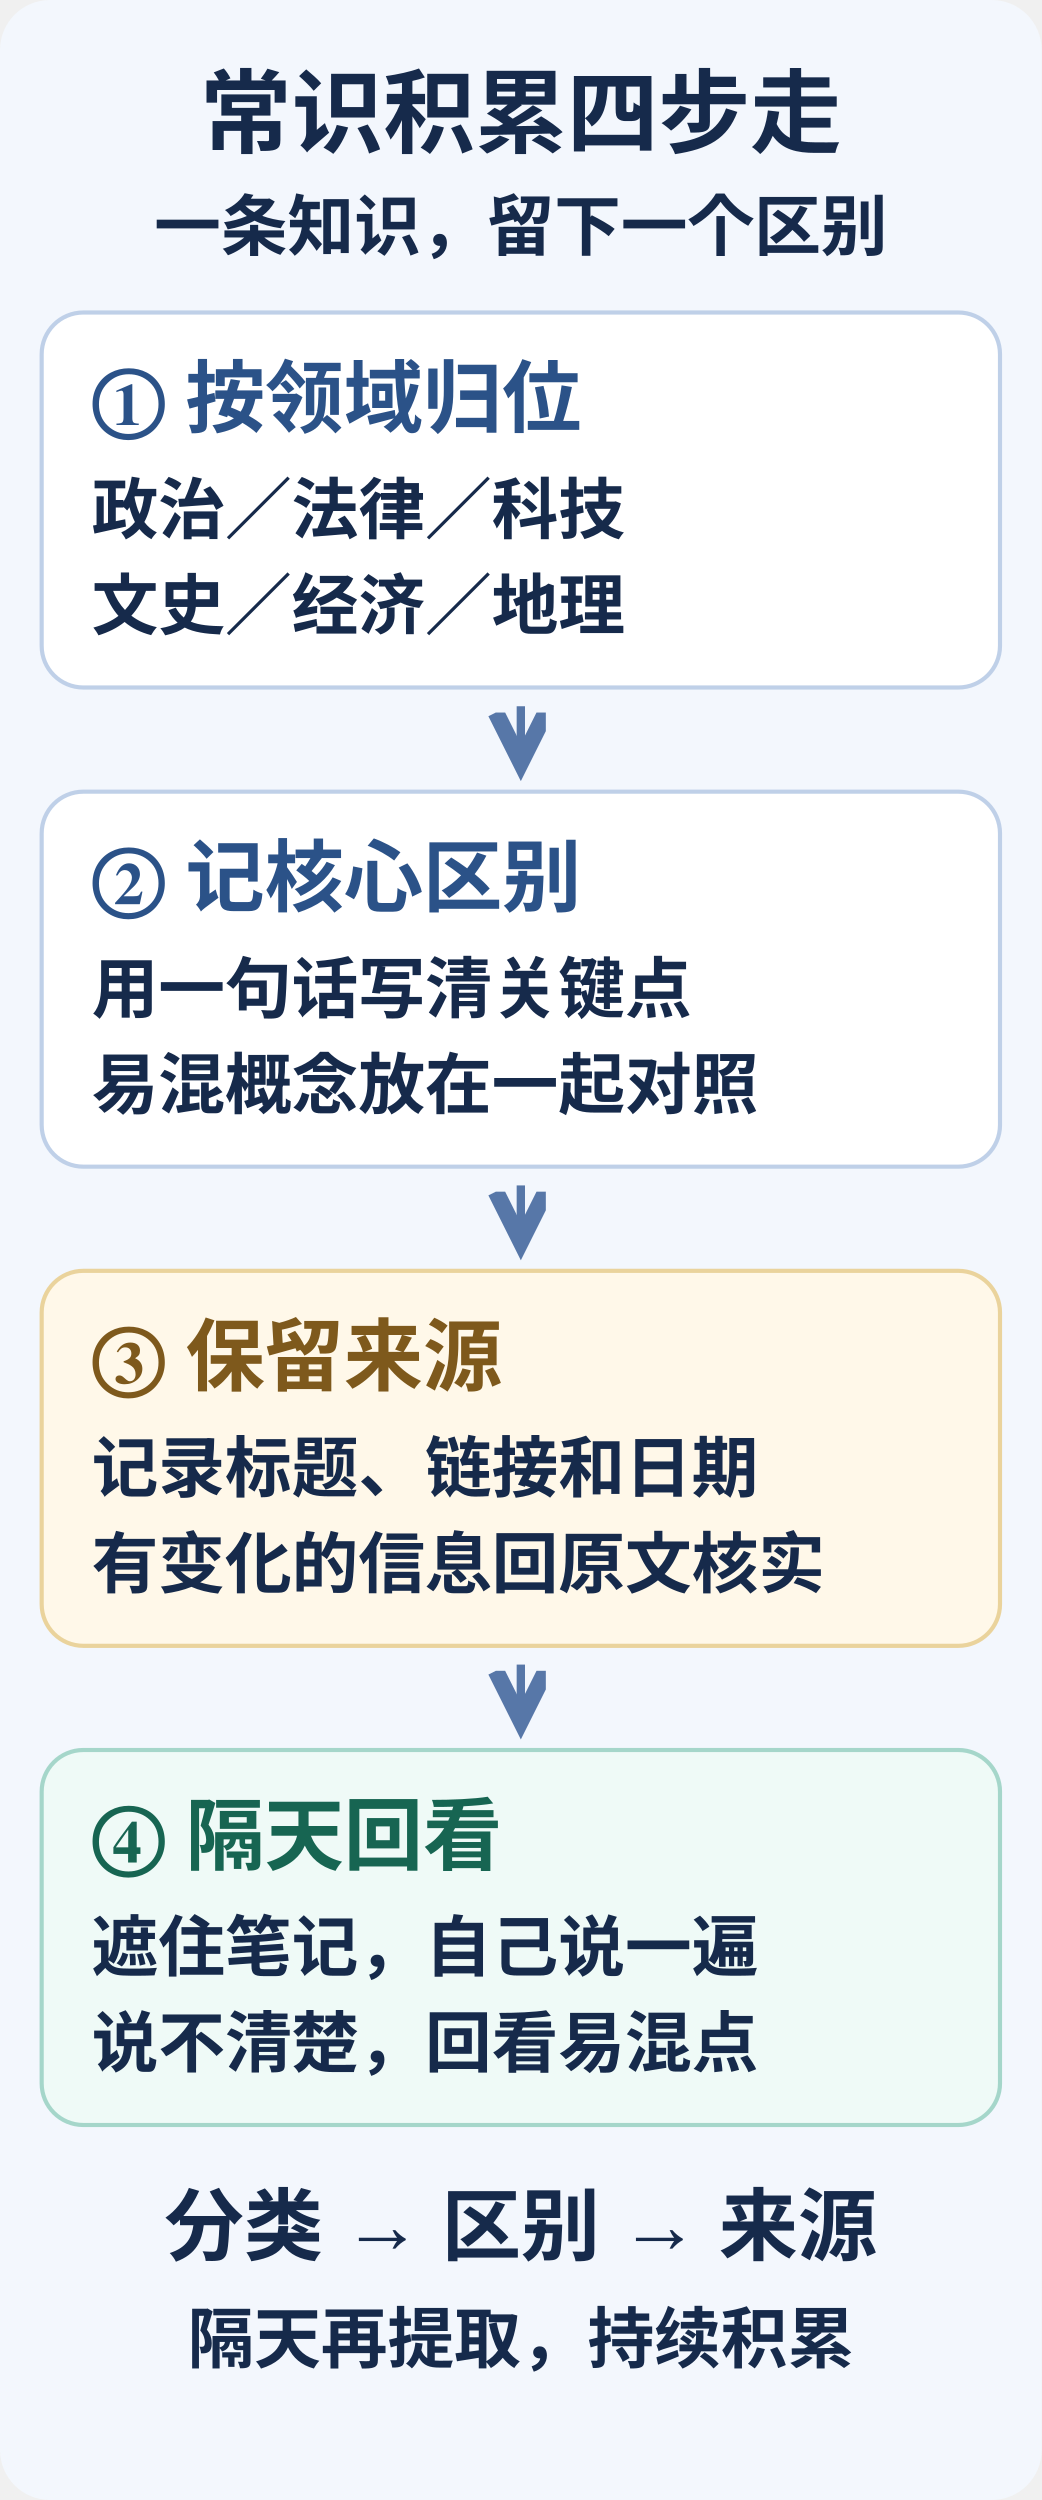
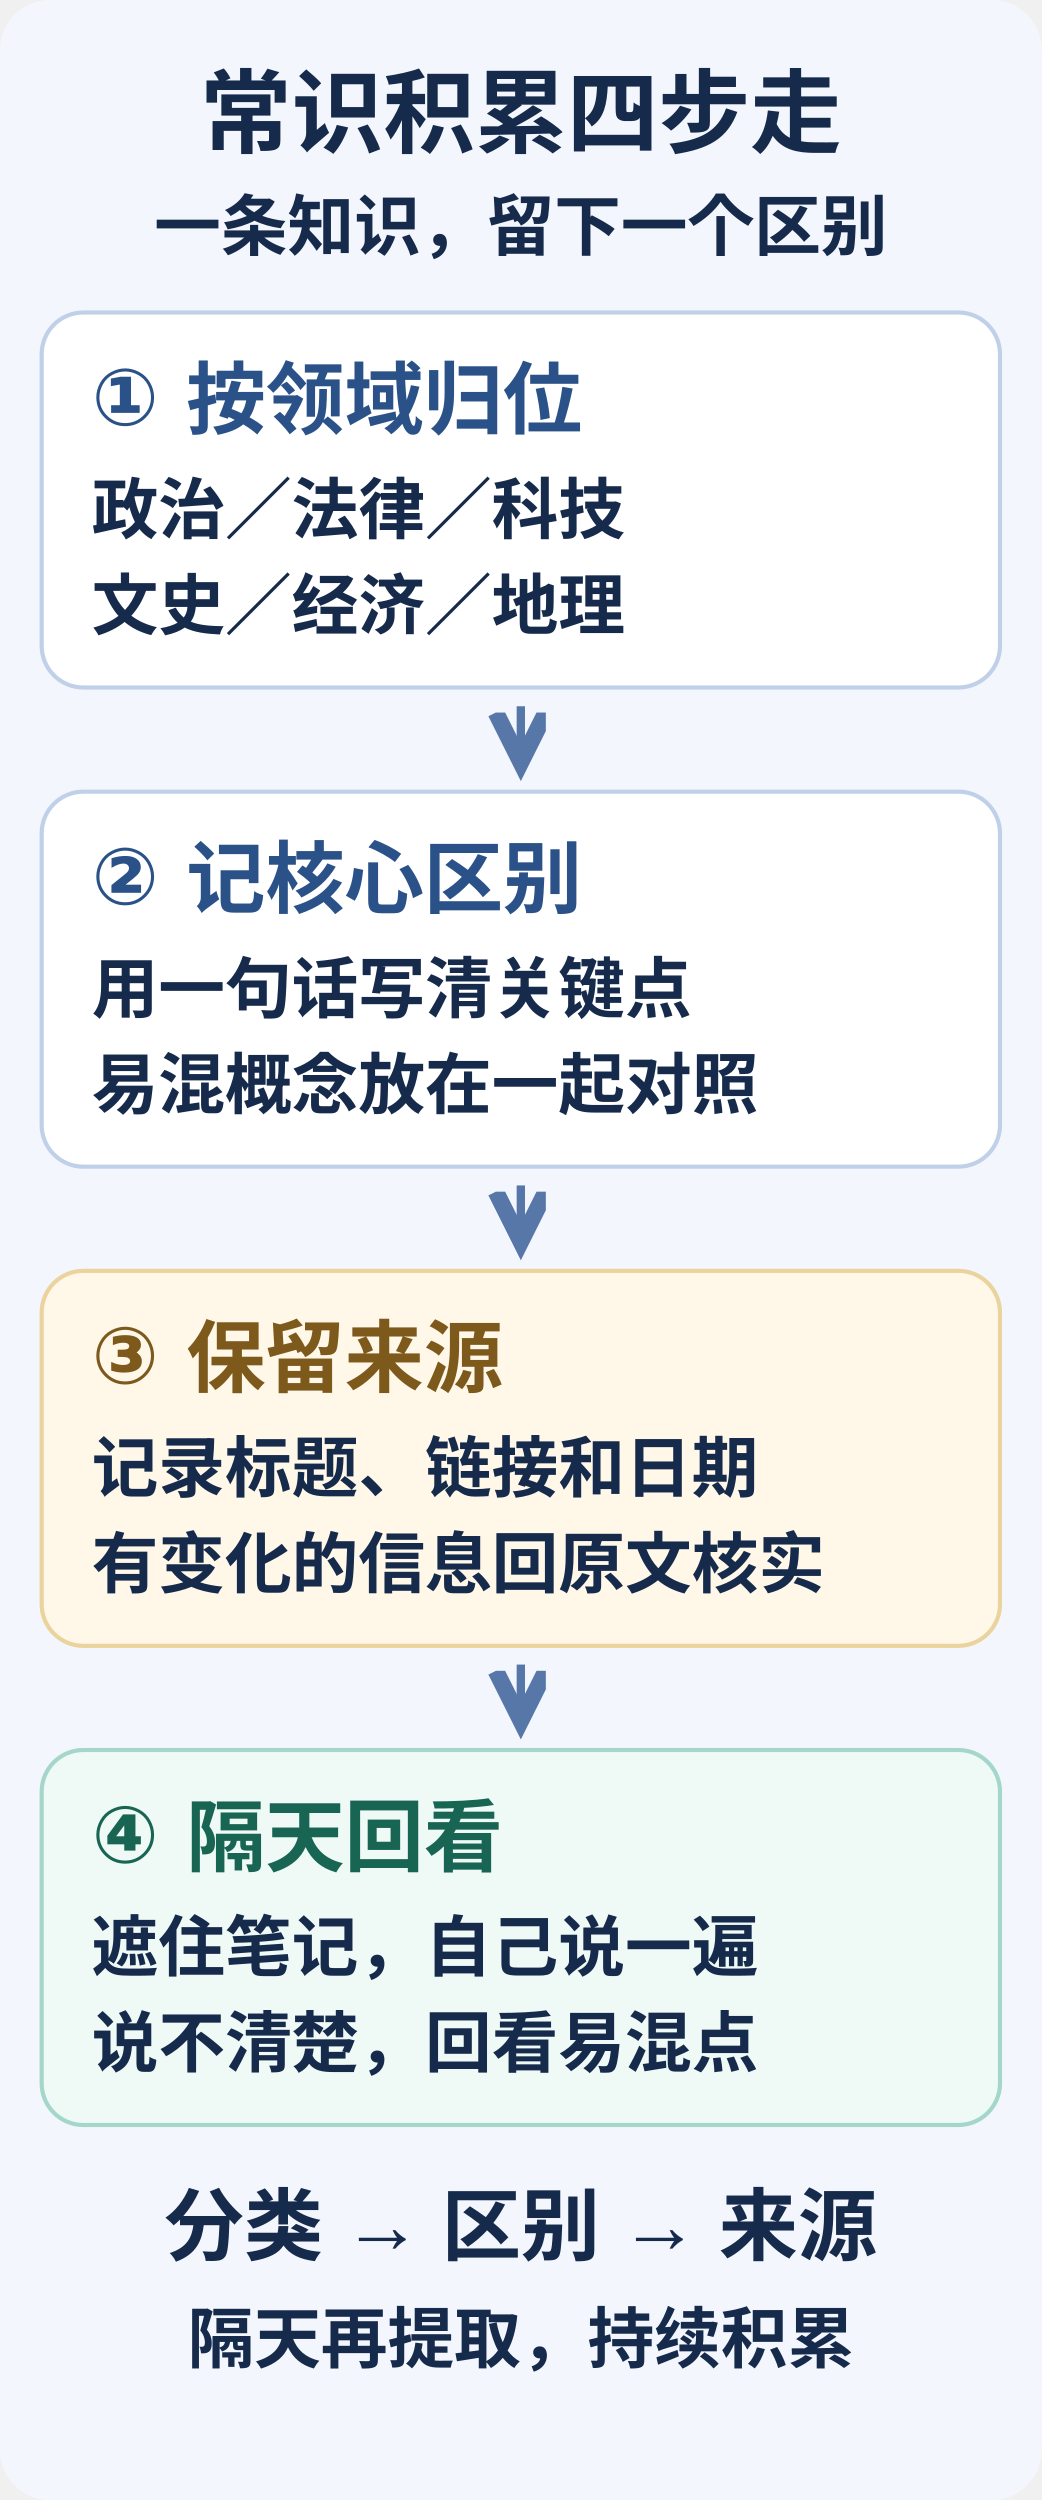
<svg xmlns="http://www.w3.org/2000/svg" width="500" height="1200" viewBox="0 0 500 1200" role="img" aria-labelledby="title desc">
  <defs>
    <marker id="arrow" markerWidth="10" markerHeight="10" refX="6" refY="3" orient="auto">
      <path d="M0 0 L6 3 L0 6" fill="none" stroke="#5777a8" stroke-width="2" />
    </marker>
  </defs>
  <rect width="500" height="1200" rx="24" fill="#f3f7fd" />
-   <g font-family="'Times New Roman', 'KaiTi', '楷体', 'STKaiti', 'Kaiti SC', serif" fill="#162a4b">
+   <g font-family="'Times New Roman', 'Microsoft YaHei', '微软雅黑', 'PingFang SC', 'Hiragino Sans GB', sans-serif" fill="#162a4b">
    <text x="250" y="70" font-size="44" font-weight="800" text-anchor="middle">常识积累四步走</text>
    <text x="250" y="120" font-size="32" font-weight="600" text-anchor="middle">一条知识，留下一个区别</text>
    <rect x="20" y="150" width="460" height="180" rx="20" fill="#fff" stroke="#bfd0e8" stroke-width="2" />
    <text x="44" y="204" font-size="38" font-weight="800" fill="#2b5288">① 按领域归位</text>
    <text x="44" y="256" font-size="32" font-weight="600">政治／法律／科技</text>
    <text x="44" y="302" font-size="32" font-weight="600">文史／经济／地理</text>
    <path d="M250 339 V366" fill="none" stroke="#5777a8" stroke-width="4" marker-end="url(#arrow)" />
    <rect x="20" y="380" width="460" height="180" rx="20" fill="#fff" stroke="#bfd0e8" stroke-width="2" />
    <text x="44" y="434" font-size="38" font-weight="800" fill="#2b5288">② 记核心区别</text>
    <text x="44" y="486" font-size="32" font-weight="600">用一句话写清关键点</text>
    <text x="44" y="532" font-size="32" font-weight="600">易混概念放在一起对照</text>
    <path d="M250 569 V596" fill="none" stroke="#5777a8" stroke-width="4" marker-end="url(#arrow)" />
    <rect x="20" y="610" width="460" height="180" rx="20" fill="#fff8e9" stroke="#ead39c" stroke-width="2" />
    <text x="44" y="664" font-size="38" font-weight="800" fill="#7e591c">③ 保留来源</text>
    <text x="44" y="716" font-size="32" font-weight="600">记录标题、链接和日期</text>
    <text x="44" y="762" font-size="32" font-weight="600">有变化的信息回原文核实</text>
    <path d="M250 799 V826" fill="none" stroke="#5777a8" stroke-width="4" marker-end="url(#arrow)" />
    <rect x="20" y="840" width="460" height="180" rx="20" fill="#effaf7" stroke="#a5d6ca" stroke-width="2" />
    <text x="44" y="894" font-size="38" font-weight="800" fill="#176552">④ 隔天回看</text>
    <text x="44" y="946" font-size="32" font-weight="600">遮住笔记，自己说一遍</text>
    <text x="44" y="992" font-size="32" font-weight="600">说不清楚，回看易混点</text>
    <text x="250" y="1082" font-size="38" font-weight="800" text-anchor="middle">分类 → 区别 → 来源</text>
    <text x="250" y="1134" font-size="32" font-weight="600" text-anchor="middle">隔天再提取，持续积累</text>
  </g>
</svg>
